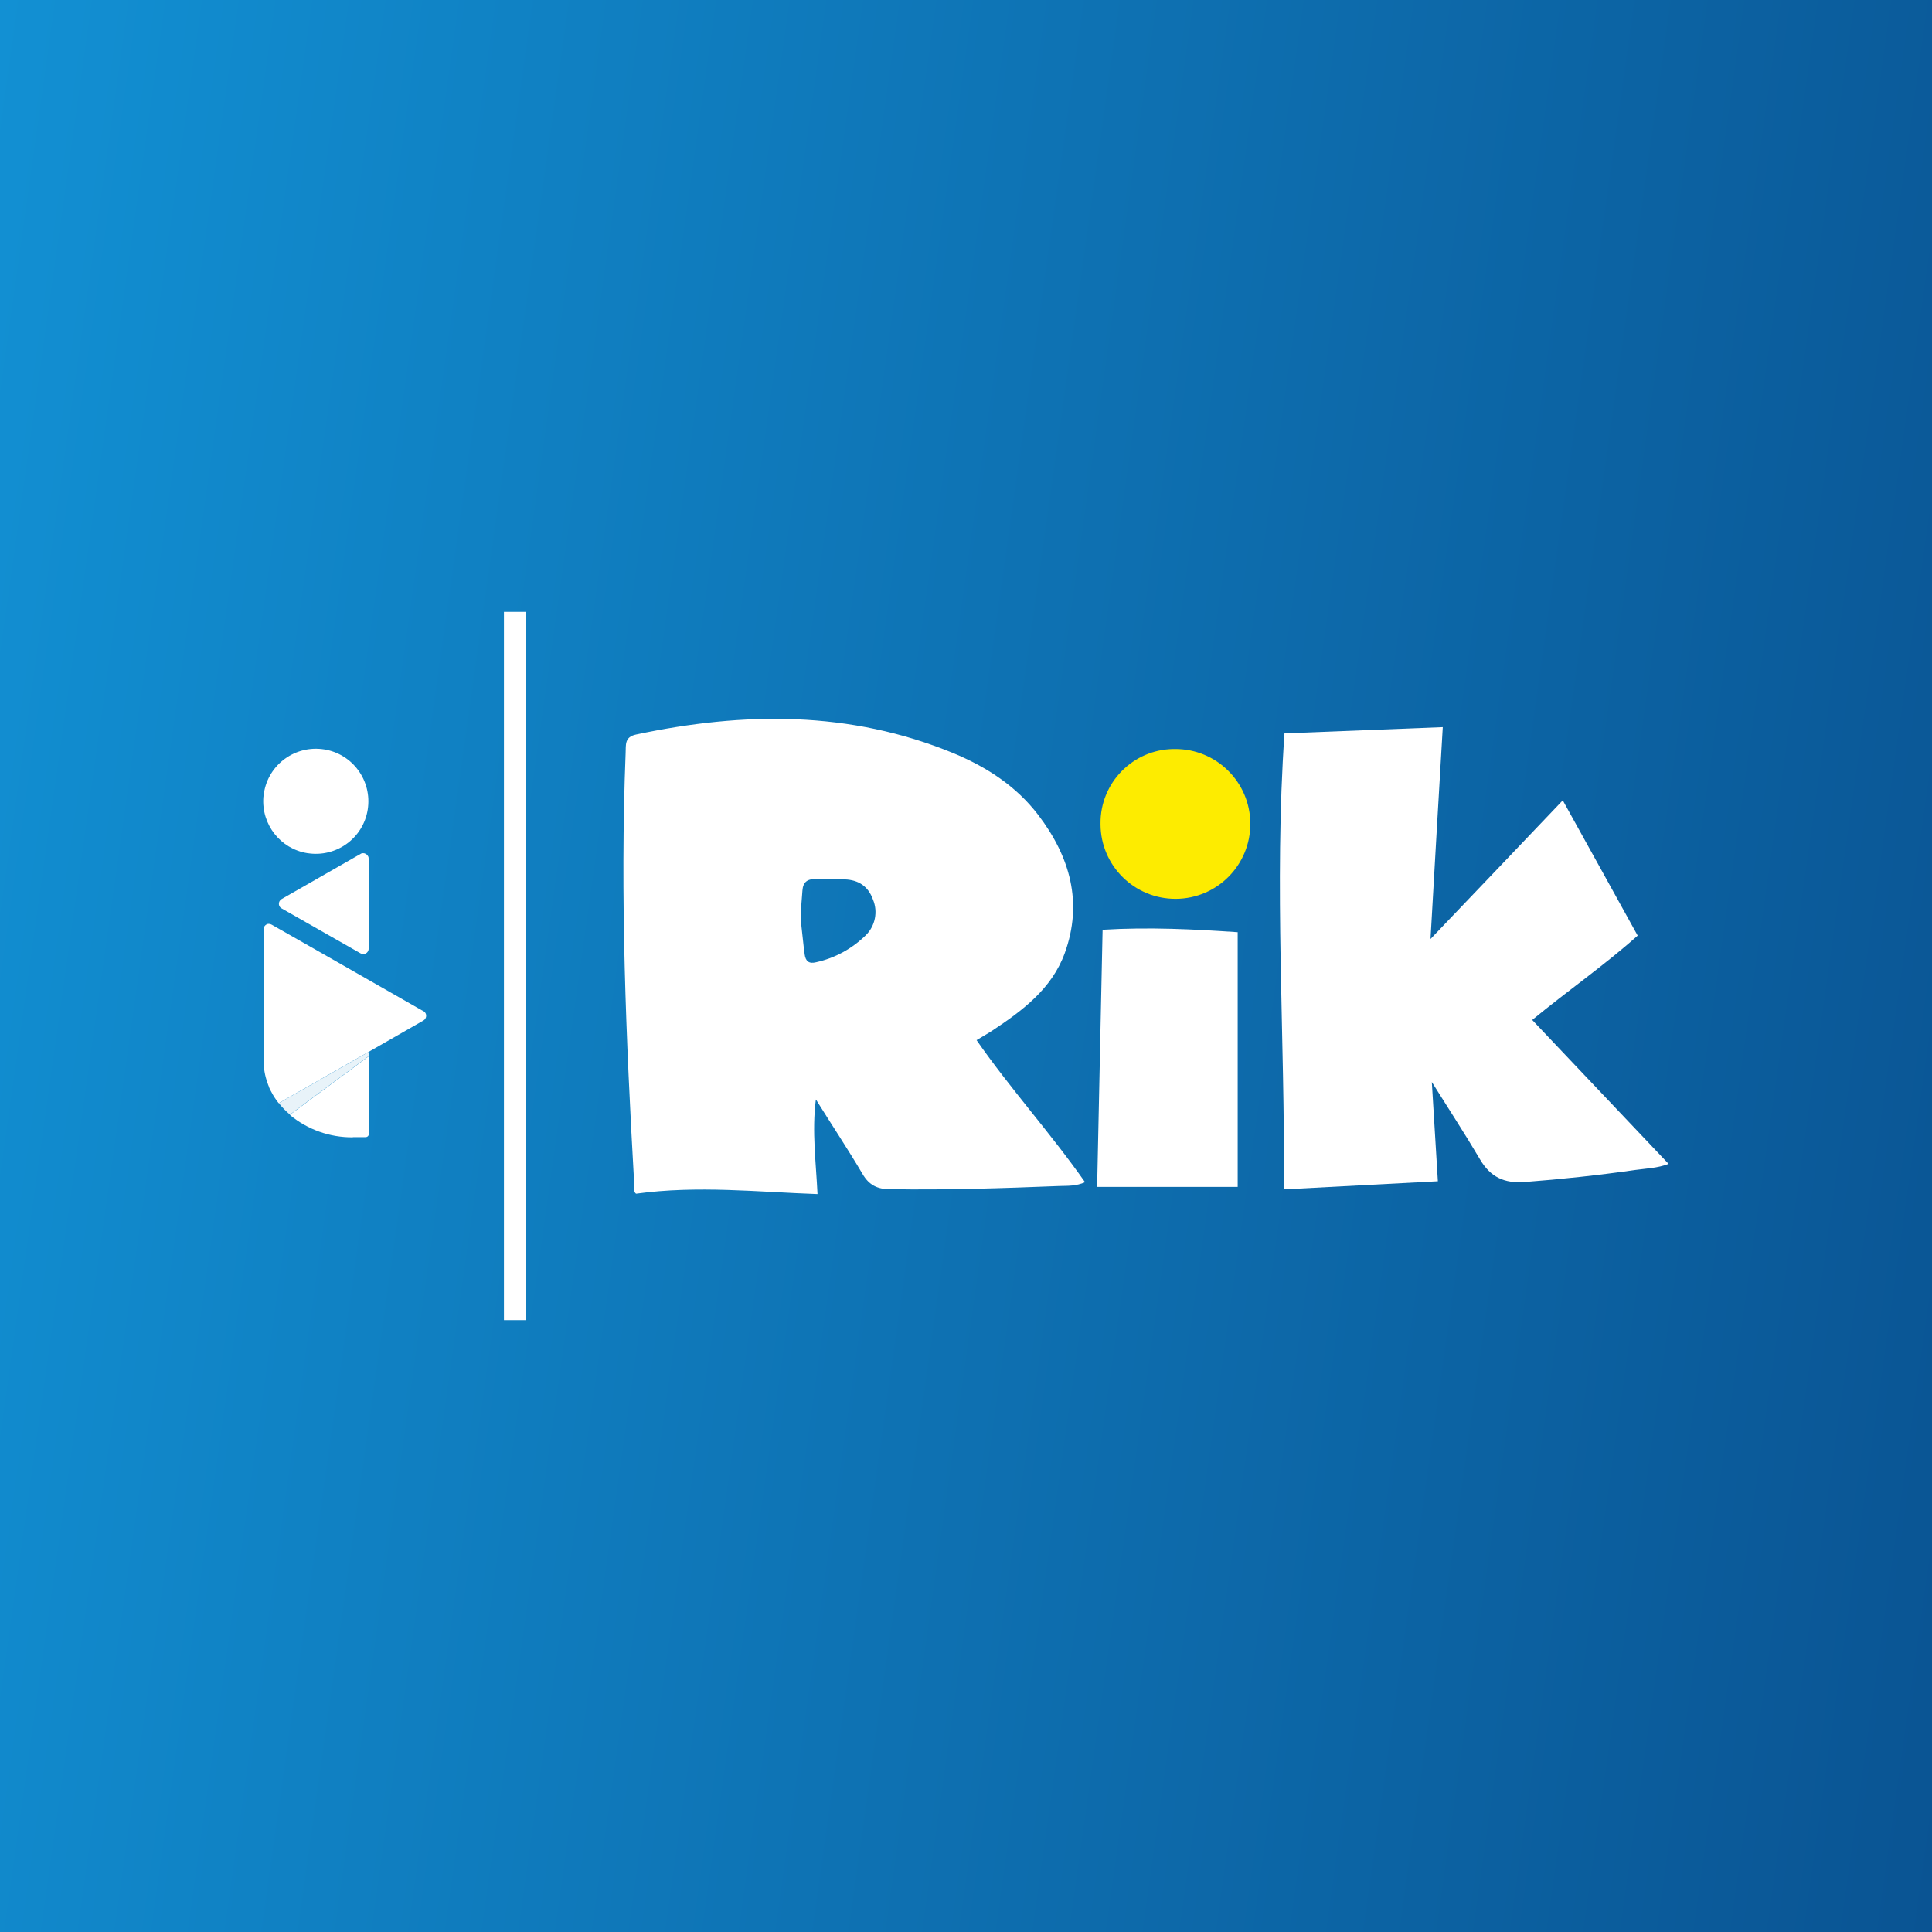
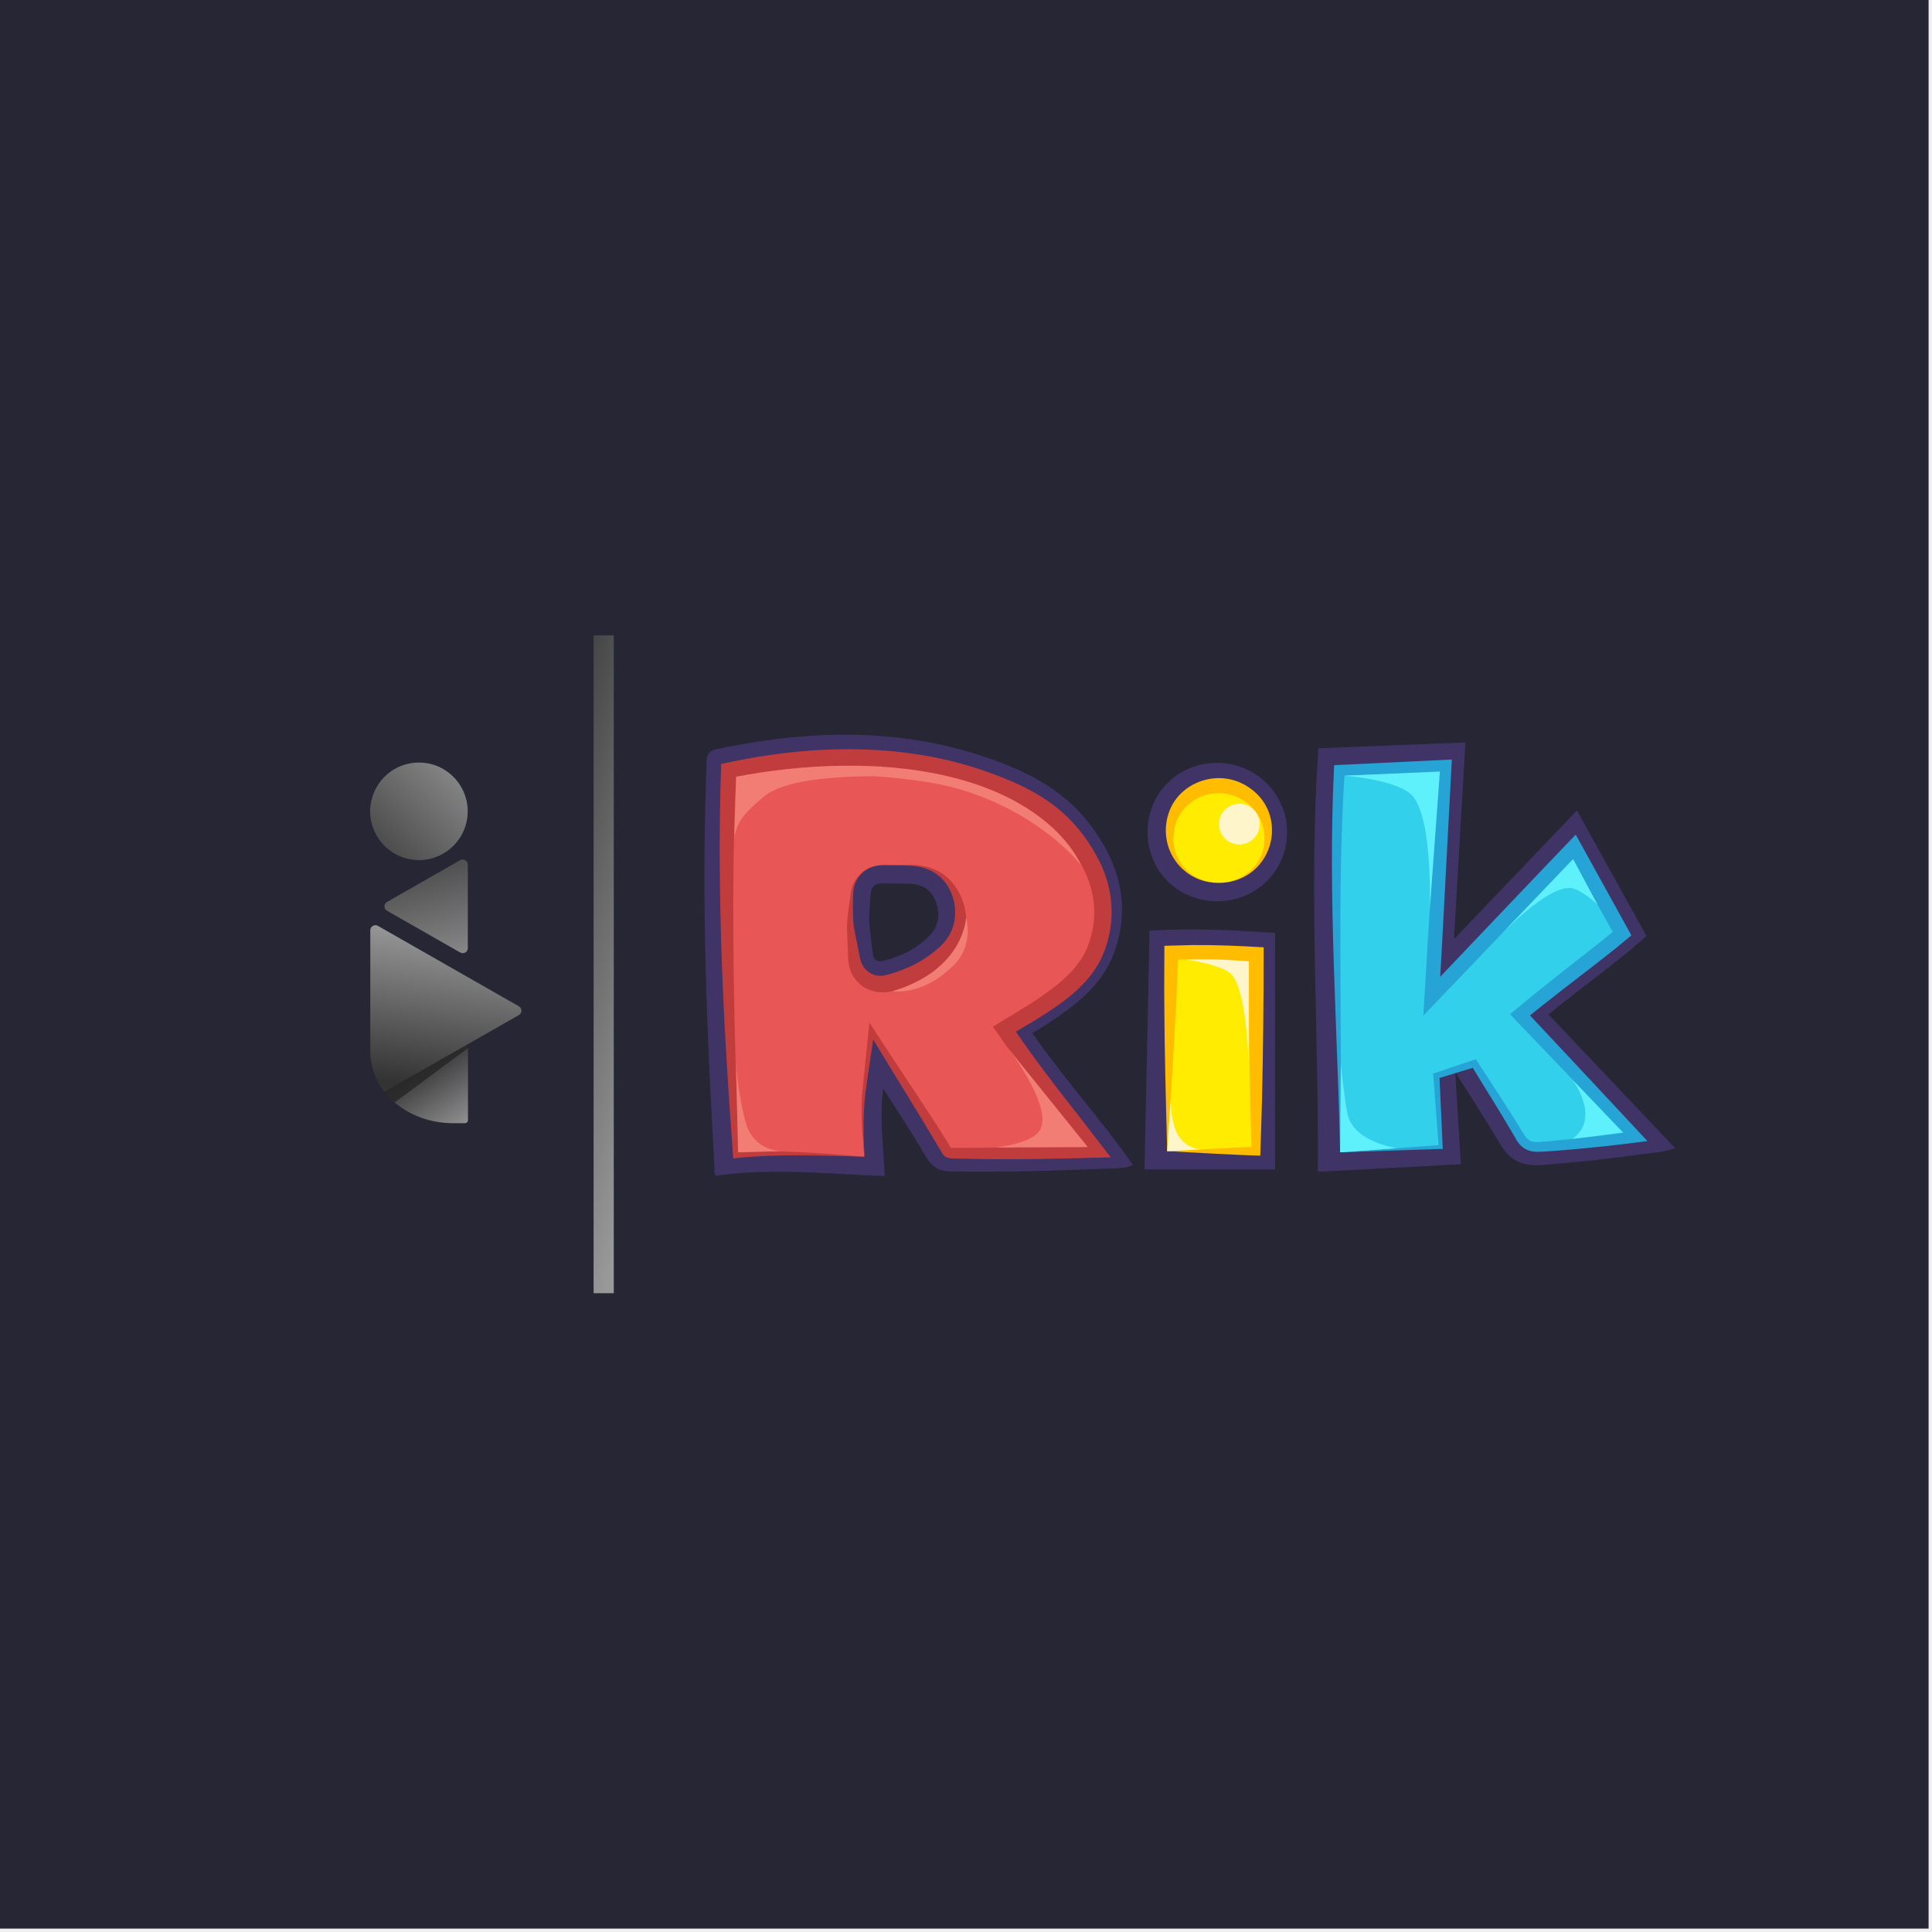
- <svg xmlns="http://www.w3.org/2000/svg" id="Vrstva_1" data-name="Vrstva 1" version="1.1" viewBox="0 0 1024 1024">
+ <svg xmlns="http://www.w3.org/2000/svg" width="284" height="284" viewBox="0 0 284 284" fill="none">
+   <rect width="283.5" height="283.5" fill="#262634" />
+   <g clip-path="url(#clip0_49_8)">
+     <path d="M129.824 159.998C129.282 164.348 129.857 168.513 130.062 172.876C121.876 172.595 113.698 171.653 105.284 172.821C104.902 172.547 105.05 171.855 105.015 171.255C103.896 151.731 103.08 132.201 103.857 112.638C103.9 111.569 103.678 110.477 105.292 110.134C119.967 107.025 134.467 106.851 148.592 112.695C153.118 114.567 157.198 117.215 160.204 121.161C164.512 126.821 166.308 133.097 163.778 140.028C162.008 144.877 158.029 147.831 153.901 150.557C153.273 150.97 152.613 151.34 151.744 151.864C156.399 158.551 161.849 164.532 166.552 171.255C165.334 171.798 164.22 171.734 163.165 171.776C155.408 172.085 147.652 172.333 139.885 172.216C138.204 172.192 137.086 171.657 136.201 170.164C134.163 166.723 131.961 163.38 129.826 159.998H129.824ZM127.782 135.659C127.952 137.161 128.103 138.664 128.299 140.161C128.416 141.061 128.866 141.481 129.861 141.23C132.452 140.575 134.786 139.443 136.649 137.512C137.972 136.14 138.233 134.461 137.605 132.661C136.973 130.851 135.638 129.985 133.773 129.913C132.437 129.86 131.1 129.894 129.762 129.868C128.648 129.846 128.065 130.268 127.986 131.476C127.895 132.871 127.734 134.257 127.78 135.661L127.782 135.659Z" fill="#403466" />
+     <path d="M168.243 171.915C168.493 159.984 168.734 148.511 168.978 136.803C175.291 136.42 181.415 136.727 187.426 137.138V171.915H168.241H168.243Z" fill="#403466" />
+     <path d="M213.922 157.619C214.209 162.329 214.473 166.667 214.746 171.144C207.722 171.514 200.869 171.875 193.72 172.25C193.884 151.473 192.352 130.81 193.797 109.999C200.938 109.714 208.028 109.432 215.416 109.137C214.861 118.671 214.31 128.167 213.735 138.06C219.861 131.642 225.755 125.467 231.804 119.129C235.23 125.31 238.576 131.347 242.038 137.592C237.512 141.648 232.474 145.125 227.629 149.118C233.812 155.646 239.972 162.151 246.252 168.782C244.68 169.371 243.18 169.411 241.724 169.619C236.699 170.335 231.659 170.88 226.596 171.265C223.814 171.477 221.937 170.596 220.527 168.2C218.493 164.744 216.289 161.388 213.924 157.617L213.922 157.619Z" fill="#403466" />
+     <path d="M168.688 122.301C168.683 116.621 173.149 112.158 178.855 112.138C184.586 112.118 189.237 116.718 189.203 122.372C189.166 128.028 184.675 132.465 178.97 132.479C173.149 132.493 168.692 128.082 168.688 122.303V122.301Z" fill="#403466" />
+     <path d="M127.07 170.035C126.251 169.994 125.434 169.95 124.629 169.907C121.372 169.734 118.004 169.552 114.623 169.552C112.326 169.552 110.198 169.637 108.184 169.809C107.163 151.735 106.358 132.437 107.114 113.225C113.327 111.964 118.995 111.351 124.425 111.351C132.801 111.351 140.406 112.812 147.674 115.818C152.24 117.707 155.63 120.163 158.036 123.322C162.118 128.686 163.145 133.918 161.173 139.318C159.708 143.329 156.222 145.883 152.471 148.357C152.115 148.591 151.716 148.827 151.254 149.102C150.993 149.255 150.717 149.419 150.416 149.602L147.652 151.273L149.496 153.922C151.899 157.373 154.523 160.66 157.061 163.838C158.451 165.577 159.868 167.353 161.25 169.159C155.749 169.369 149.938 169.546 144.129 169.546C142.781 169.546 141.447 169.536 140.168 169.518C139.373 169.506 139.308 169.399 139.042 168.949C137.567 166.459 135.995 163.999 134.474 161.62C133.854 160.652 133.235 159.683 132.621 158.711L128.106 151.556L127.058 159.95C126.62 163.457 126.846 166.798 127.07 170.033V170.035ZM129.915 127.164C127.23 127.164 125.379 128.906 125.204 131.603C125.182 131.942 125.156 132.279 125.129 132.618C125.043 133.724 124.954 134.868 124.994 136.087L124.998 136.206L125.012 136.325C125.063 136.765 125.109 137.205 125.158 137.645C125.273 138.7 125.392 139.792 125.535 140.877C125.898 143.664 127.942 144.653 129.583 144.653C129.986 144.653 130.41 144.598 130.842 144.487C134.254 143.624 136.944 142.134 139.066 139.937C141.155 137.774 141.736 134.951 140.703 131.989C139.688 129.075 137.293 127.334 134.131 127.211C133.297 127.178 132.478 127.176 131.687 127.176C131.126 127.176 130.596 127.176 130.065 127.164C130.014 127.164 129.966 127.164 129.918 127.164H129.915Z" fill="#E85656" />
+     <path d="M127.07 170.035C120.722 169.869 114.096 169.568 107.788 170.281C107.07 160.714 106.462 151.14 106.111 141.549C105.768 131.807 105.665 122.047 106.014 112.299C119.233 109.361 133.418 108.982 146.239 113.873C149.899 115.213 153.435 116.956 156.365 119.594C158.572 121.589 160.33 124.041 161.655 126.7C163.713 130.831 163.996 135.639 162.285 139.947C160.443 144.705 155.983 147.623 151.869 150.147C151.12 150.585 149.04 151.828 148.263 152.29L148.622 150.597C151.594 155.077 155.269 159.839 158.61 164.08C159.395 165.105 162.513 169.133 163.269 170.119L161.286 170.176C155.009 170.349 148.719 170.491 142.438 170.341C141.986 170.339 140.852 170.303 140.416 170.299C139.508 170.299 138.822 170.236 138.362 169.288L138.194 168.999C134.847 163.323 131.124 157.427 127.744 151.786L128.525 151.612C128.172 154.247 127.532 158.186 127.197 160.791C126.824 163.854 126.937 166.957 127.068 170.037L127.07 170.035ZM127.07 170.035C126.767 166.949 126.501 163.848 126.739 160.745C126.979 158.132 127.417 154.154 127.683 151.505L127.805 150.331C129.994 153.654 132.169 157.002 134.364 160.315C136.142 163.015 138.259 166.16 139.772 168.731C143.245 168.769 146.951 168.675 150.485 168.576C154.058 168.471 157.632 168.319 161.207 168.146L160.438 169.778C157.03 165.486 153.197 160.932 149.95 156.55C148.691 154.845 147.182 152.661 145.951 150.924C147.71 149.838 150.025 148.444 151.776 147.356C155.202 145.046 158.873 142.49 160.128 138.434C160.679 136.813 160.921 135.092 160.842 133.383C160.677 130.562 159.575 127.889 158.009 125.55C157.049 124.079 155.923 122.713 154.609 121.543C151.964 119.16 148.669 117.519 145.331 116.294C133.247 111.672 119.891 111.821 107.336 114.339L108.242 113.274C108.038 117.971 107.887 122.675 107.826 127.382C107.649 141.519 108.064 155.66 108.607 169.786L108.143 169.383C114.36 168.961 120.855 169.54 127.066 170.035H127.07Z" fill="#C13D3D" />
+     <path d="M129.915 127.164C127.552 127.152 125.663 128.684 125.433 131.073C125.351 132.729 125.316 134.551 125.504 136.188C125.649 136.86 125.839 137.982 126.011 138.795C126.095 139.221 126.315 140.355 126.398 140.768C126.42 140.843 126.489 141.107 126.509 141.184C126.915 142.576 128.105 143.504 129.562 143.434C130.294 143.4 131.073 143.101 131.781 142.875C132.578 142.607 133.351 142.29 134.098 141.931C135.585 141.216 136.963 140.286 138.172 139.156C138.598 138.763 138.985 138.323 139.306 137.843C141.263 134.993 140.545 130.528 137.667 128.48C136.782 127.858 135.704 127.469 134.616 127.33C134.179 127.261 133.067 127.235 132.607 127.217C131.711 127.174 130.813 127.178 129.917 127.16L129.915 127.164ZM129.915 127.164C130.813 127.162 131.709 127.172 132.607 127.16C133.503 127.168 134.403 127.094 135.309 127.227C136.211 127.352 137.098 127.626 137.926 128.06C140.494 129.444 141.955 132.354 142.034 135.238C142.147 139.39 138.705 142.572 135.244 144.287C134.378 144.715 133.478 145.058 132.568 145.339C131.566 145.621 130.615 145.92 129.542 145.873C127.009 145.801 124.967 143.896 124.713 141.386C124.677 141.158 124.653 140.561 124.647 140.32C124.596 138.995 124.536 137.538 124.493 136.226C124.57 134.503 124.85 132.719 125.103 131.022C125.571 128.643 127.506 127.13 129.917 127.166L129.915 127.164Z" fill="#C13D3D" />
+     <path d="M171.571 169.215L172.183 140.028C173.177 139.998 174.196 139.983 175.252 139.983C178.484 139.983 181.638 140.123 184.639 140.302V169.215H171.571Z" fill="#FFEC00" />
+     <path d="M171.571 169.215C171.391 162.234 171.175 154.423 171.151 147.476C171.123 144.921 171.159 141.604 171.165 139.031C171.799 139.019 174.608 138.936 175.3 138.92C178.785 138.886 182.277 139.047 185.752 139.253L185.75 140.302C185.75 147.465 185.673 154.816 185.5 161.988C185.445 164.102 185.336 167.763 185.256 169.875C181.24 169.78 175.629 169.415 171.573 169.215H171.571ZM171.571 169.215C174.513 169.072 178.53 168.856 181.47 168.709C182.536 168.65 183.587 168.618 184.64 168.578L184.003 169.215C183.654 159.647 183.535 149.869 183.53 140.302L184.574 141.41C180.514 141.144 176.291 141.006 172.215 141.051L173.207 140.05C173.127 142.425 173.026 144.798 172.911 147.175C172.574 154.156 172.029 162.197 171.573 169.217L171.571 169.215Z" fill="#FFBC00" />
+     <path d="M196.996 169.387C196.996 162.857 196.853 156.297 196.714 149.925C196.451 137.899 196.181 125.49 196.881 113.242L212.436 112.622L210.471 146.438L231.388 124.525L238.438 137.243C236.376 138.981 234.219 140.637 231.967 142.368C229.989 143.888 227.945 145.458 225.94 147.112L223.438 149.175L240.421 167.107C235.891 167.728 231.248 168.223 226.601 168.576C226.414 168.59 226.232 168.598 226.063 168.598C224.739 168.598 224.085 168.208 223.371 166.994C221.932 164.548 220.427 162.181 218.835 159.675C218.147 158.592 217.443 157.484 216.724 156.338L211.139 158.13L211.779 168.61L196.998 169.387H196.996Z" fill="#32D0EA" />
+     <path d="M196.997 169.387C196.591 150.66 195.189 131.932 196.085 113.197L196.119 112.479C197.031 112.432 212.616 111.69 213.418 111.649C213.089 117.86 212.34 131.997 212.017 138.046L211.545 146.501L209.697 145.698C216.069 139.023 225.294 129.269 231.63 122.689L232.351 123.994L239.381 136.725L239.808 137.5C238.356 138.728 236.862 139.935 235.367 141.093C231.737 143.9 227.617 147.032 224.08 149.949L224.17 148.486C228.941 153.563 237.429 162.641 242.167 167.738C237.857 168.307 233.519 168.792 229.187 169.123C228.462 169.179 227.02 169.286 226.309 169.31C224.846 169.401 223.662 168.858 222.921 167.563C222.77 167.319 222.354 166.586 222.197 166.32C220.948 164.159 217.631 158.836 216.277 156.622L216.892 156.846L211.281 158.557L211.591 158.103L212.068 168.594L212.082 168.888C207.663 169.008 201.351 169.254 197.001 169.389L196.997 169.387ZM196.997 169.387C201.295 169.127 207.415 168.608 211.763 168.323L211.493 168.628L210.692 158.158L210.665 157.817C211.117 157.665 216.507 155.849 216.947 155.702C218.513 158.105 221.868 163.245 223.337 165.634C224.576 167.666 224.602 168.091 227.173 167.801C231.554 167.401 235.958 166.909 240.307 166.271L239.808 167.692L231.247 158.791L222.712 149.867L221.969 149.092C223.478 147.855 224.969 146.566 226.511 145.361C230.103 142.445 234.223 139.37 237.748 136.426L237.5 137.768L230.43 125.06L232.183 125.286C226.366 131.404 217.159 141.015 211.248 147.183L209.225 149.296C209.342 147.34 209.788 140.006 209.911 137.925C210.25 132.503 211.16 118.159 211.513 112.57L212.473 113.548L196.914 114.043L197.681 113.29C196.46 131.648 197.396 150.991 196.997 169.389V169.387Z" fill="#27A4D6" />
+     <path d="M179.182 129.779C175.064 129.779 171.954 126.704 171.952 122.626C171.95 118.639 175.092 115.505 179.103 115.491H179.129C181.109 115.491 182.959 116.258 184.343 117.65C185.689 119.004 186.424 120.79 186.412 122.679C186.388 126.65 183.22 129.769 179.2 129.777H179.18L179.182 129.779Z" fill="#FFEC00" />
+     <path d="M179.182 129.779C173.829 129.842 170.126 124.729 171.763 119.61C173.143 115.292 178.212 113.237 182.308 115.035C190.052 118.577 187.596 129.67 179.182 129.781V129.779ZM179.182 129.779C183.107 129.769 186.204 126.569 185.855 122.632C185.585 119.198 182.477 116.561 179.144 116.601C175.77 116.541 172.741 119.19 172.507 122.659C172.146 126.62 175.233 129.8 179.184 129.779H179.182Z" fill="#FFBC00" />
+     <path d="M182.176 124.138C183.83 124.138 185.17 122.797 185.17 121.143C185.17 119.489 183.83 118.149 182.176 118.149C180.522 118.149 179.182 119.489 179.182 121.143C179.182 122.797 180.522 124.138 182.176 124.138Z" fill="#FFF5CA" />
+     <path d="M178.946 141.035C180.108 141.069 183.586 141.301 183.586 141.301V157.764C183.586 157.764 183.502 146.105 181.08 143.301C179.801 141.82 174.369 141.035 174.369 141.035C174.369 141.035 177.801 141.002 178.946 141.035Z" fill="#FFF5CA" />
+     <path d="M197.639 114.022L211.66 113.415L210.179 133.637C210.179 133.637 210.649 120.354 207.623 116.978C205.498 114.61 197.639 114.022 197.639 114.022Z" fill="#5EF1FC" />
+     <path d="M220.468 137.554L231.253 126.287L234.822 132.965C234.822 132.965 232.391 130.651 230.849 130.532C227.348 130.258 220.468 137.556 220.468 137.556V137.554Z" fill="#5EF1FC" />
+     <path d="M148.033 153.884L159.906 168.62L146.262 168.683C146.262 168.683 151.857 168.17 152.941 165.989C154.706 162.433 148.035 153.884 148.035 153.884H148.033Z" fill="#F27D75" />
+     <path d="M141.564 114.692C130.117 111.427 117.481 112.44 108.211 114.184L107.925 123.381C107.925 123.381 107.983 122.122 108.776 120.732C109.376 119.68 110.752 118.367 112.116 117.229C114.146 115.536 118.129 114.178 128.519 114.097C133.153 114.426 137.784 115.025 141.198 116.052C153.15 119.646 158.903 127.164 158.903 127.164C158.903 127.164 155.531 118.675 141.562 114.692H141.564Z" fill="#F27D75" />
+     <path d="M142.014 134.818C142.014 134.818 141.824 142.53 131.2 145.706C131.2 145.706 135.47 146.43 139.844 142.211C139.844 142.211 143.16 139.711 142.014 134.816V134.818Z" fill="#F27D75" />
+     <path d="M108.186 155.908L108.498 169.387L115.06 169.215C115.06 169.215 111.037 169.415 109.671 165.202C109.671 165.202 108.422 160.906 108.188 155.908H108.186Z" fill="#F27D75" />
+     <path d="M172.05 162.018L171.572 169.217L176.546 168.957C176.546 168.957 173.856 168.943 172.755 165.989C172.182 164.453 172.053 162.018 172.053 162.018H172.05Z" fill="#FFF5CA" />
+     <path d="M197.094 156.38L196.997 169.387L205.347 168.773C205.347 168.773 198.983 167.906 198.083 163.775C197.641 161.745 197.094 156.38 197.094 156.38Z" fill="#5EF1FC" />
+     <path d="M231.148 158.723C231.148 158.723 235.418 164.346 231.148 167.419L238.544 166.481L231.148 158.723Z" fill="#5EF1FC" />
+     <path d="M90.225 93.4H87.257V190.1H90.225V93.4Z" fill="url(#paint0_linear_49_8)" />
+     <path d="M66.605 165.109H68.348C68.592 165.109 68.792 164.911 68.794 164.665V154.039L58.001 162.044C60.204 163.937 63.243 165.107 66.605 165.107V165.109Z" fill="url(#paint1_linear_49_8)" />
+     <path d="M58.001 162.046L68.794 154.041V153.485L56.506 160.494C56.946 161.053 57.448 161.572 58.001 162.048V162.046Z" fill="url(#paint2_linear_49_8)" />
+     <path d="M68.023 126.335C67.898 126.335 67.771 126.367 67.654 126.432L56.887 132.582C56.77 132.649 56.673 132.746 56.608 132.861C56.405 133.218 56.53 133.674 56.887 133.878L67.656 140.02C67.769 140.084 67.896 140.117 68.025 140.119C68.437 140.119 68.77 139.786 68.77 139.374V127.082C68.77 126.952 68.736 126.825 68.673 126.712C68.536 126.47 68.284 126.335 68.023 126.335Z" fill="url(#paint3_linear_49_8)" />
+     <path d="M76.272 147.921L64.281 141.081L55.553 136.099C55.443 136.037 55.315 136.002 55.186 136.002H55.184C55.132 136.002 55.081 136.008 55.031 136.018C54.692 136.087 54.436 136.388 54.434 136.747V154.647C54.44 155.71 54.623 156.755 54.974 157.744C55.037 157.922 55.108 158.097 55.182 158.273C55.194 158.303 55.208 158.333 55.221 158.364C55.297 158.541 55.38 158.715 55.467 158.888C55.467 158.888 55.467 158.892 55.469 158.892C55.757 159.455 56.102 159.992 56.502 160.492L68.79 153.483L76.268 149.217C76.385 149.15 76.482 149.053 76.547 148.938C76.751 148.581 76.625 148.125 76.268 147.921H76.272Z" fill="url(#paint4_linear_49_8)" />
+     <path d="M60.446 126.341C64.355 126.969 68.033 124.307 68.661 120.397C69.288 116.486 66.627 112.81 62.716 112.182C62.331 112.12 61.95 112.091 61.572 112.091C58.114 112.091 55.067 114.601 54.502 118.127C53.874 122.035 56.536 125.714 60.446 126.341Z" fill="url(#paint5_linear_49_8)" />
+   </g>
  <defs>
-     <style>
-       .cls-1 {
-         fill: #fdec00;
-       }
- 
-       .cls-1, .cls-2, .cls-3, .cls-4 {
-         stroke-width: 0px;
-       }
- 
-       .cls-2 {
-         fill: url(#Nepojmenovaný_přechod_5);
-       }
- 
-       .cls-3 {
-         isolation: isolate;
-         opacity: .9;
-       }
- 
-       .cls-3, .cls-4 {
-         fill: #fff;
-       }
-     </style>
-     <linearGradient id="Nepojmenovaný_přechod_5" data-name="Nepojmenovaný přechod 5" x1="1084.6" y1="592.5" x2="-60.6" y2="431.5" gradientUnits="userSpaceOnUse">
-       <stop offset="0" stop-color="#0a5493" />
-       <stop offset="1" stop-color="#1290d3" />
+     <linearGradient id="paint0_linear_49_8" x1="69.825" y1="136.787" x2="166.492" y2="162.147" gradientUnits="userSpaceOnUse">
+       <stop stop-color="#333333" />
+       <stop offset="0.32" stop-color="#999999" />
    </linearGradient>
+     <linearGradient id="paint1_linear_49_8" x1="62.158" y1="156.112" x2="81.958" y2="186.956" gradientUnits="userSpaceOnUse">
+       <stop stop-color="#333333" />
+       <stop offset="0.33" stop-color="#999999" />
+     </linearGradient>
+     <linearGradient id="paint2_linear_49_8" x1="65.221" y1="161.184" x2="58.798" y2="150.708" gradientUnits="userSpaceOnUse">
+       <stop stop-color="#333333" />
+       <stop offset="1" stop-color="#1A1A1A" />
+     </linearGradient>
+     <linearGradient id="paint3_linear_49_8" x1="60.111" y1="121.464" x2="80.943" y2="193.07" gradientUnits="userSpaceOnUse">
+       <stop stop-color="#333333" />
+       <stop offset="0.33" stop-color="#999999" />
+     </linearGradient>
+     <linearGradient id="paint4_linear_49_8" x1="63.082" y1="159.716" x2="73.058" y2="90.525" gradientUnits="userSpaceOnUse">
+       <stop stop-color="#333333" />
+       <stop offset="0.33" stop-color="#999999" />
+     </linearGradient>
+     <linearGradient id="paint5_linear_49_8" x1="51.667" y1="129.293" x2="109.35" y2="70.93" gradientUnits="userSpaceOnUse">
+       <stop stop-color="#333333" />
+       <stop offset="0.33" stop-color="#999999" />
+     </linearGradient>
+     <clipPath id="clip0_49_8">
+       <rect width="209" height="96.699" fill="white" transform="translate(37.25 93.4004)" />
+     </clipPath>
  </defs>
-   <rect class="cls-2" width="1024" height="1024" />
-   <g id="Logo">
-     <g id="Group_358" data-name="Group 358">
-       <g id="RIK">
-         <path id="Path_249" data-name="Path 249" class="cls-4" d="M432.4,582.9c-2.1,16.9.1,33.1.9,50-31.8-1.1-63.5-4.7-96.2-.2-1.5-1.1-.9-3.8-1-6.1-4.3-75.8-7.5-151.6-4.5-227.6.2-4.1-.7-8.4,5.6-9.7,57-12.1,113.3-12.7,168.1,9.9,17.6,7.3,33.4,17.5,45.1,32.9,16.7,22,23.7,46.3,13.9,73.2-6.9,18.8-22.3,30.3-38.3,40.9-2.4,1.6-5,3-8.4,5.1,18.1,26,39.2,49.2,57.5,75.3-4.7,2.1-9.1,1.9-13.2,2-30.1,1.2-60.2,2.2-90.4,1.7-6.5,0-10.9-2.2-14.3-8-7.9-13.4-16.5-26.3-24.7-39.5h0ZM424.5,488.4c.7,5.8,1.2,11.7,2,17.5.5,3.5,2.2,5.1,6.1,4.1,10-2.2,19.1-7.2,26.4-14.4,4.9-4.9,6.4-12.4,3.7-18.8-2.5-7-7.6-10.4-14.9-10.7-5.2-.2-10.4,0-15.6-.2-4.3,0-6.6,1.6-6.9,6.2-.4,5.4-1,10.8-.8,16.2h0Z" />
-         <path id="Path_250" data-name="Path 250" class="cls-4" d="M581.5,629.1c1-46.3,1.9-90.9,2.9-136.3,24.5-1.5,48.3-.3,71.6,1.3v135h-74.5Z" />
-         <path id="Path_251" data-name="Path 251" class="cls-4" d="M758.9,573.6c1.1,18.3,2.1,35.1,3.2,52.5l-81.6,4.3c.6-80.7-5.3-160.9.3-241.7l83.9-3.3c-2.2,37-4.3,73.9-6.5,112.3,23.8-24.9,46.7-48.9,70.1-73.5,13.3,24,26.3,47.4,39.7,71.7-17.6,15.7-37.1,29.2-55.9,44.7,24,25.3,47.9,50.6,72.3,76.3-6.1,2.3-11.9,2.4-17.6,3.2-19.5,2.8-39.1,4.9-58.7,6.4-10.8.8-18.1-2.6-23.6-11.9-7.9-13.4-16.4-26.4-25.6-41.1h0Z" />
-         <path id="Path_252" data-name="Path 252" class="cls-1" d="M583.3,436.5c-.2-21.6,17.2-39.3,38.8-39.5.2,0,.5,0,.7,0,21.9-.1,39.8,17.5,39.9,39.5.1,21.9-17.5,39.8-39.5,39.9-21.9.1-39.8-17.5-39.9-39.5,0-.2,0-.3,0-.5h0Z" />
-       </g>
-       <g id="WHITE_I" data-name="WHITE I">
-         <rect id="PASIK-2" class="cls-4" x="267.1" y="324.3" width="11.5" height="375.4" />
-         <g id="I">
-           <path id="Path_258" data-name="Path 258" class="cls-4" d="M187,602.7h6.8c1,0,1.7-.8,1.7-1.7v-41.2l-41.9,31.1c9.4,7.8,21.2,12,33.4,11.9h0Z" />
-           <path id="Path_259" data-name="Path 259" class="cls-3" d="M153.6,590.8l41.9-31.1v-2.2l-47.7,27.2c1.7,2.2,3.7,4.2,5.8,6h0Z" />
-           <path id="Path_260" data-name="Path 260" class="cls-4" d="M192.5,452.2c-.5,0-1,.1-1.4.4l-41.8,23.9c-.5.3-.8.6-1.1,1.1-.8,1.4-.3,3.2,1.1,3.9l41.8,23.8c.4.2.9.4,1.4.4,1.6,0,2.9-1.3,2.9-2.9h0v-47.7c0-.5-.1-1-.4-1.4-.5-.9-1.5-1.5-2.5-1.5h0Z" />
-           <path id="Path_261" data-name="Path 261" class="cls-4" d="M224.5,536l-46.6-26.6-33.9-19.3c-.4-.2-.9-.4-1.4-.4h0c-.2,0-.4,0-.6,0-1.3.3-2.3,1.5-2.3,2.8v69.5c0,4.1.7,8.2,2.1,12,.2.7.5,1.4.8,2.1,0,.1,0,.2.1.4.3.7.6,1.4,1,2h0c1.1,2.2,2.5,4.3,4,6.2h0l47.7-27.2,29-16.6c.5-.3.8-.6,1.1-1.1.8-1.4.3-3.2-1.1-3.9h0Z" />
-           <path id="Path_262" data-name="Path 262" class="cls-4" d="M163,452.2c15.2,2.4,29.5-7.9,31.9-23.1s-7.9-29.5-23.1-31.9c-15.2-2.4-29.5,7.9-31.9,23.1-.1.7-.2,1.5-.3,2.2-1.1,14.5,9,27.4,23.3,29.7Z" />
-         </g>
-       </g>
-     </g>
-   </g>
</svg>
